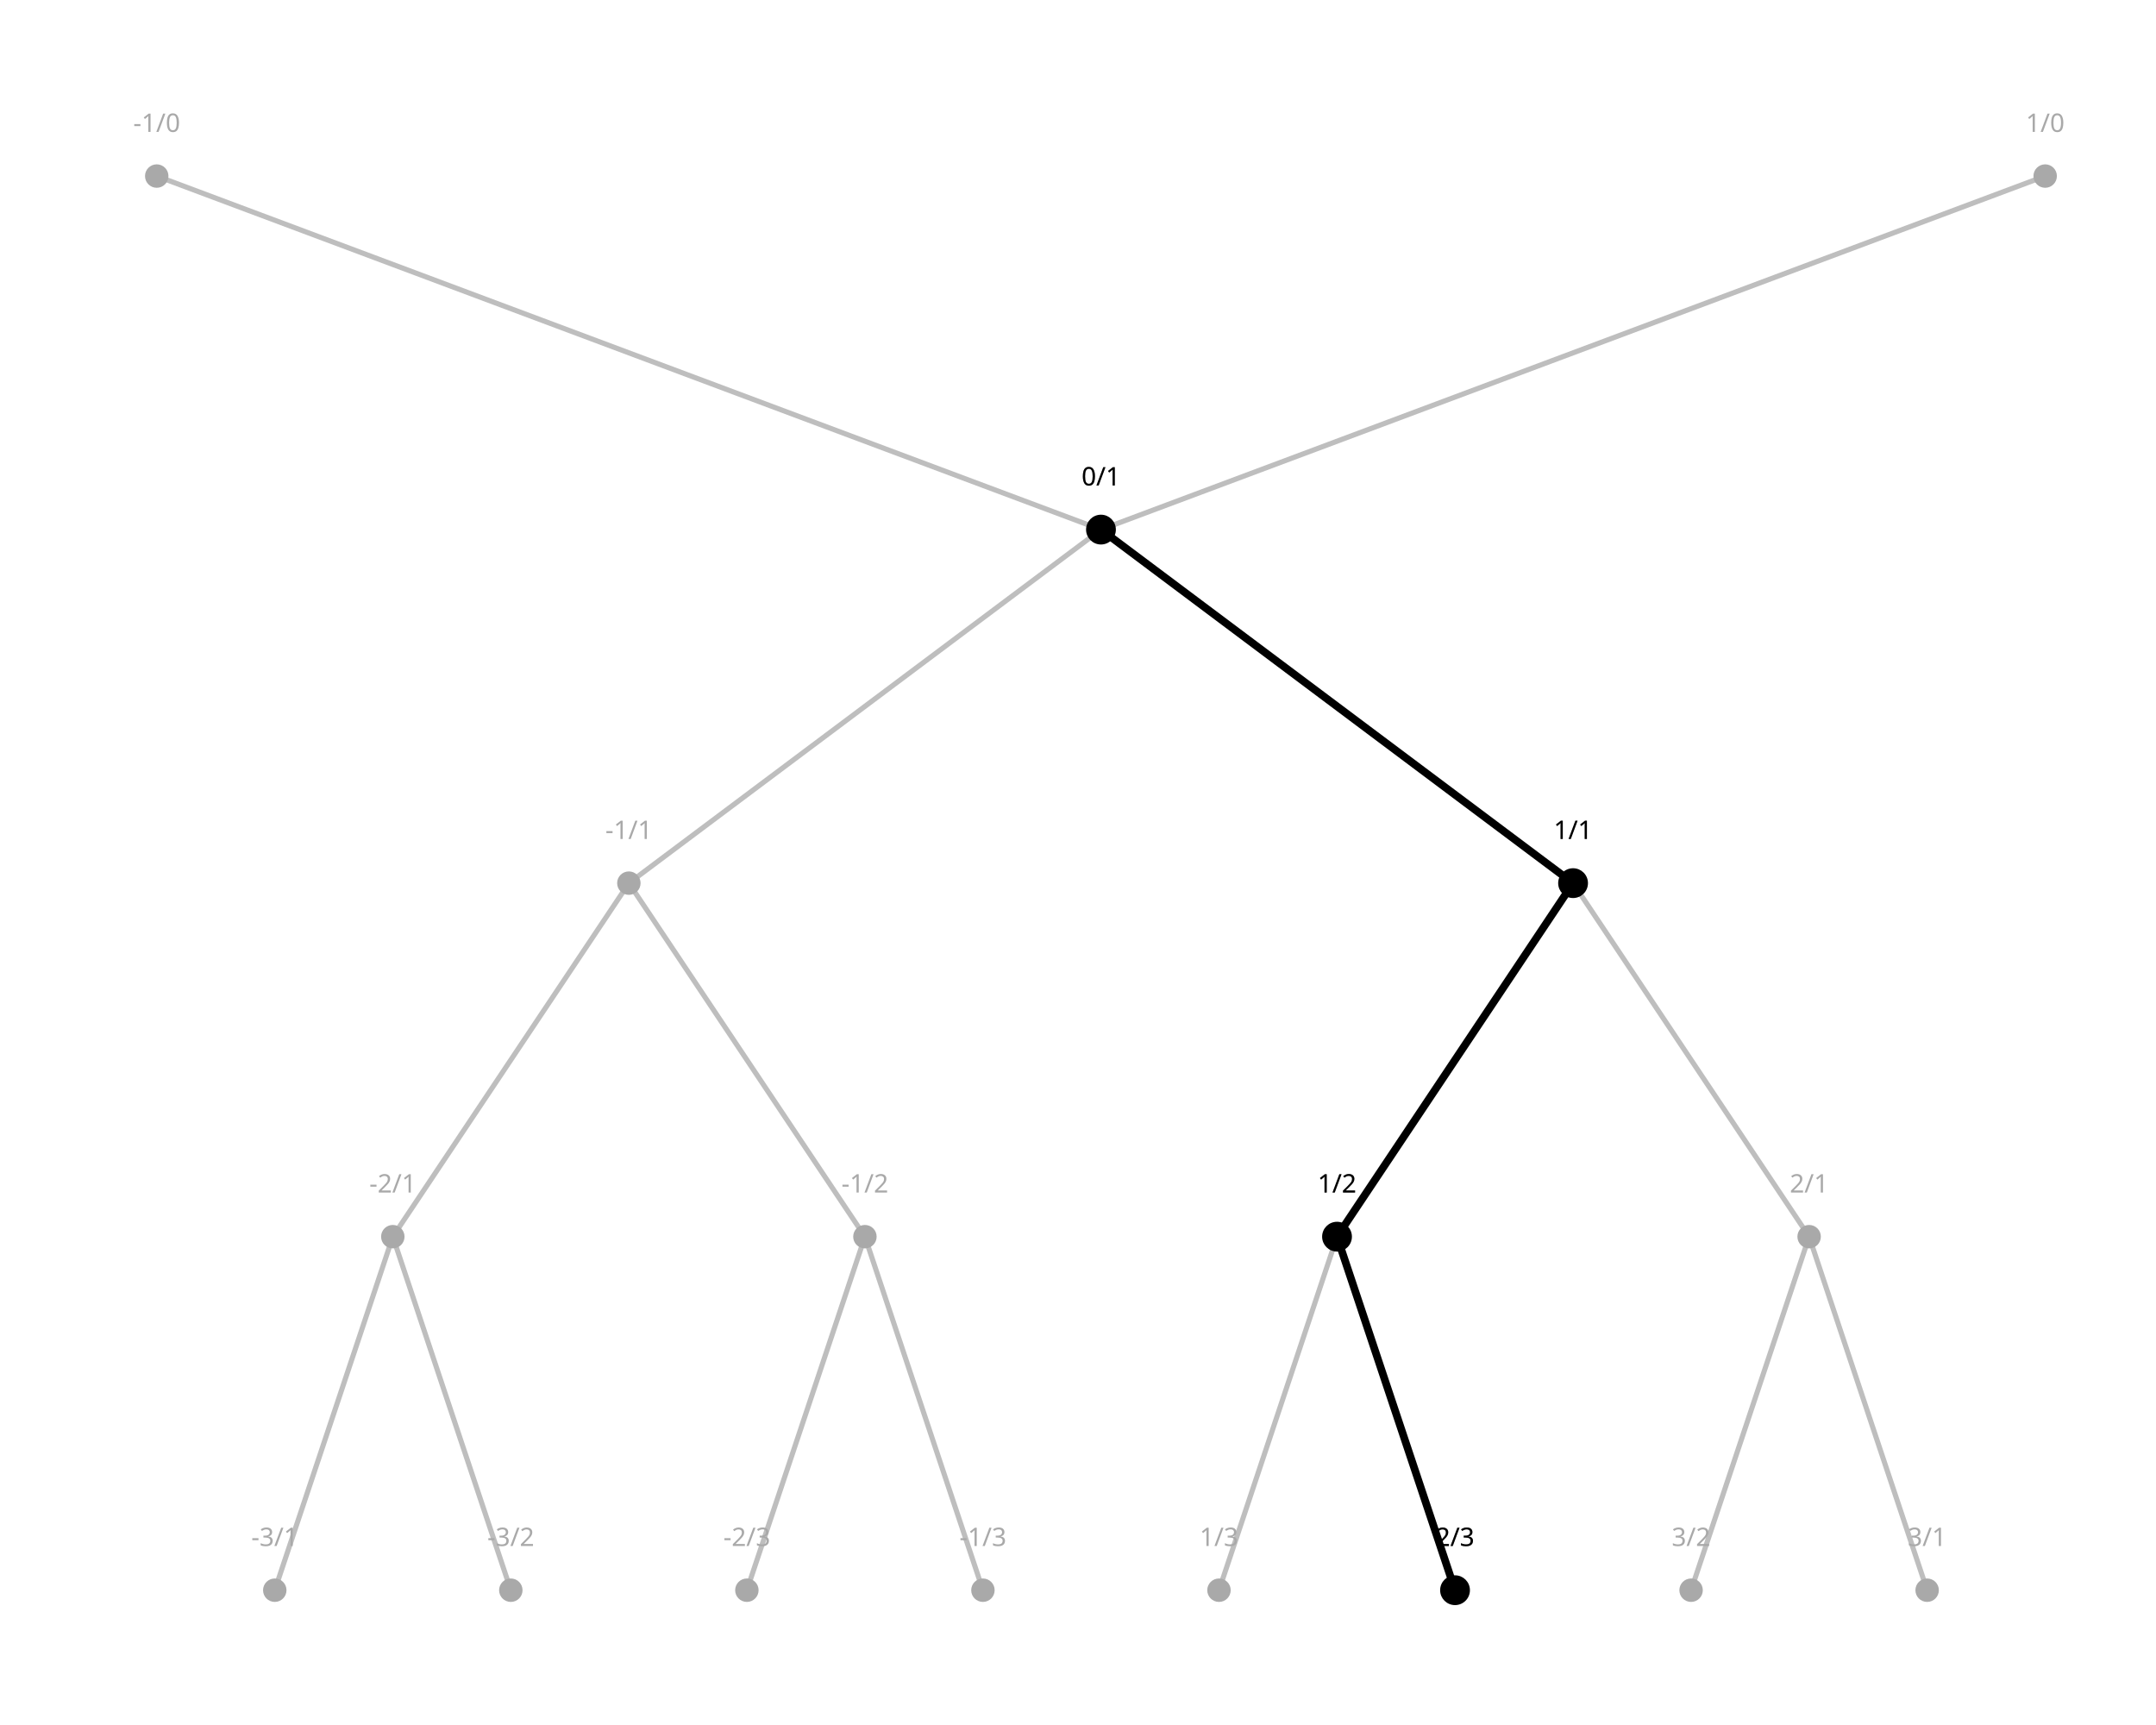
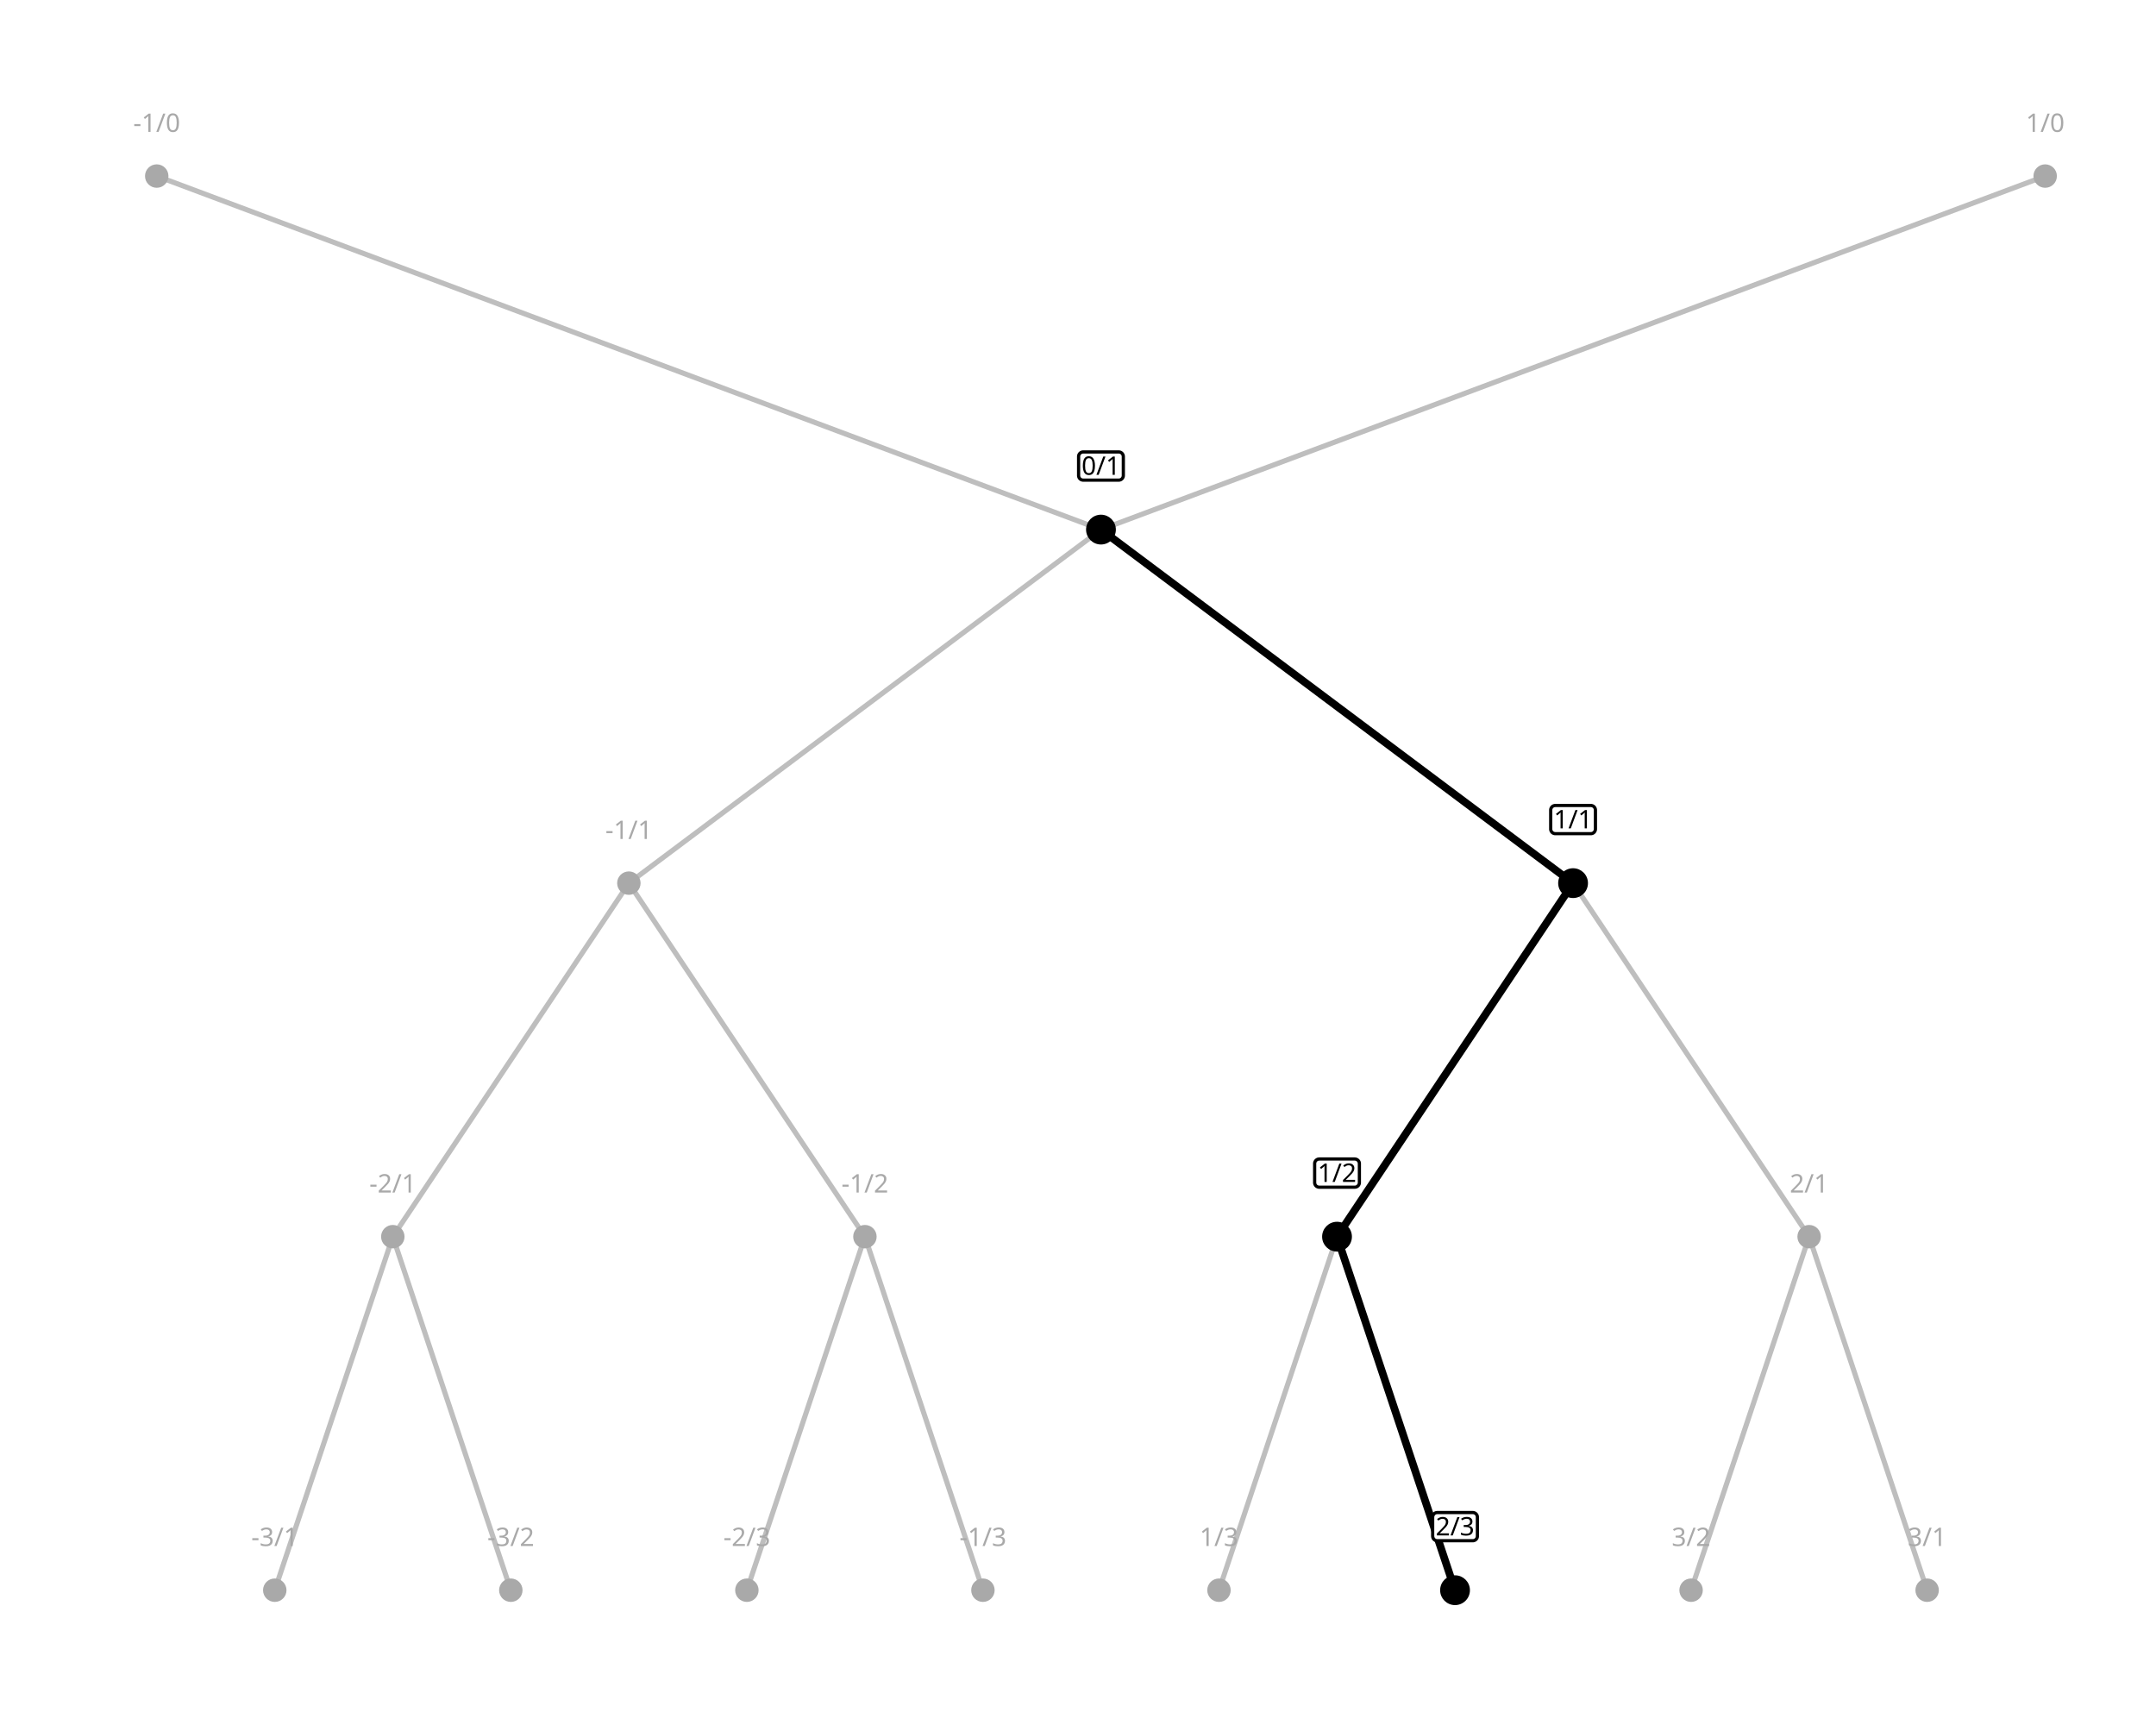
<svg xmlns="http://www.w3.org/2000/svg" class="svglite" data-engine-version="2.0" width="720.00pt" height="576.00pt" viewBox="0 0 720.00 576.00">
  <defs>
    <style type="text/css">
    .svglite line, .svglite polyline, .svglite polygon, .svglite path, .svglite rect, .svglite circle {
      fill: none;
      stroke: #000000;
      stroke-linecap: round;
      stroke-linejoin: round;
      stroke-miterlimit: 10.00;
    }
  </style>
  </defs>
  <rect width="100%" height="100%" style="stroke: none; fill: #FFFFFF;" />
  <defs>
    <clipPath id="cpMC4wMHw3MjAuMDB8MC4wMHw1NzYuMDA=">
      <rect x="0.00" y="0.00" width="720.00" height="576.00" />
    </clipPath>
  </defs>
  <g clip-path="url(#cpMC4wMHw3MjAuMDB8MC4wMHw1NzYuMDA=)">
</g>
  <defs>
    <clipPath id="cpMjAuODF8NzE0LjUyfDIyLjc4fDU1NS4xOQ==">
      <rect x="20.81" y="22.78" width="693.71" height="532.40" />
    </clipPath>
  </defs>
  <g clip-path="url(#cpMjAuODF8NzE0LjUyfDIyLjc4fDU1NS4xOQ==)">
    <line x1="131.18" y1="412.94" x2="91.76" y2="530.99" style="stroke-width: 1.71; stroke: #BEBEBE; stroke-linecap: butt;" />
    <line x1="210.01" y1="294.89" x2="131.18" y2="412.94" style="stroke-width: 1.71; stroke: #BEBEBE; stroke-linecap: butt;" />
    <line x1="131.18" y1="412.94" x2="170.59" y2="530.99" style="stroke-width: 1.71; stroke: #BEBEBE; stroke-linecap: butt;" />
    <line x1="367.67" y1="176.84" x2="210.01" y2="294.89" style="stroke-width: 1.71; stroke: #BEBEBE; stroke-linecap: butt;" />
    <line x1="288.84" y1="412.94" x2="249.42" y2="530.99" style="stroke-width: 1.71; stroke: #BEBEBE; stroke-linecap: butt;" />
    <line x1="210.01" y1="294.89" x2="288.84" y2="412.94" style="stroke-width: 1.71; stroke: #BEBEBE; stroke-linecap: butt;" />
    <line x1="288.84" y1="412.94" x2="328.25" y2="530.99" style="stroke-width: 1.71; stroke: #BEBEBE; stroke-linecap: butt;" />
    <line x1="52.34" y1="58.79" x2="367.67" y2="176.84" style="stroke-width: 1.71; stroke: #BEBEBE; stroke-linecap: butt;" />
    <line x1="682.99" y1="58.79" x2="367.67" y2="176.84" style="stroke-width: 1.71; stroke: #BEBEBE; stroke-linecap: butt;" />
    <line x1="446.50" y1="412.94" x2="407.08" y2="530.99" style="stroke-width: 1.71; stroke: #BEBEBE; stroke-linecap: butt;" />
    <line x1="525.33" y1="294.89" x2="446.50" y2="412.94" style="stroke-width: 1.71; stroke: #BEBEBE; stroke-linecap: butt;" />
    <line x1="446.50" y1="412.94" x2="485.91" y2="530.99" style="stroke-width: 1.71; stroke: #BEBEBE; stroke-linecap: butt;" />
    <line x1="367.67" y1="176.84" x2="525.33" y2="294.89" style="stroke-width: 1.71; stroke: #BEBEBE; stroke-linecap: butt;" />
    <line x1="604.16" y1="412.94" x2="564.74" y2="530.99" style="stroke-width: 1.71; stroke: #BEBEBE; stroke-linecap: butt;" />
    <line x1="525.33" y1="294.89" x2="604.16" y2="412.94" style="stroke-width: 1.71; stroke: #BEBEBE; stroke-linecap: butt;" />
    <line x1="604.16" y1="412.94" x2="643.57" y2="530.99" style="stroke-width: 1.71; stroke: #BEBEBE; stroke-linecap: butt;" />
    <circle cx="52.34" cy="58.79" r="3.56" style="stroke-width: 0.71; stroke: #A9A9A9; fill: #A9A9A9;" />
    <circle cx="91.76" cy="530.99" r="3.56" style="stroke-width: 0.71; stroke: #A9A9A9; fill: #A9A9A9;" />
    <circle cx="131.18" cy="412.94" r="3.56" style="stroke-width: 0.71; stroke: #A9A9A9; fill: #A9A9A9;" />
    <circle cx="170.59" cy="530.99" r="3.56" style="stroke-width: 0.71; stroke: #A9A9A9; fill: #A9A9A9;" />
    <circle cx="210.01" cy="294.89" r="3.56" style="stroke-width: 0.71; stroke: #A9A9A9; fill: #A9A9A9;" />
    <circle cx="249.42" cy="530.99" r="3.56" style="stroke-width: 0.71; stroke: #A9A9A9; fill: #A9A9A9;" />
    <circle cx="288.84" cy="412.94" r="3.56" style="stroke-width: 0.71; stroke: #A9A9A9; fill: #A9A9A9;" />
    <circle cx="328.25" cy="530.99" r="3.56" style="stroke-width: 0.71; stroke: #A9A9A9; fill: #A9A9A9;" />
    <circle cx="367.67" cy="176.84" r="3.56" style="stroke-width: 0.71; stroke: #A9A9A9; fill: #A9A9A9;" />
    <circle cx="407.08" cy="530.99" r="3.56" style="stroke-width: 0.71; stroke: #A9A9A9; fill: #A9A9A9;" />
    <circle cx="446.50" cy="412.94" r="3.56" style="stroke-width: 0.71; stroke: #A9A9A9; fill: #A9A9A9;" />
    <circle cx="485.91" cy="530.99" r="3.56" style="stroke-width: 0.71; stroke: #A9A9A9; fill: #A9A9A9;" />
    <circle cx="525.33" cy="294.89" r="3.56" style="stroke-width: 0.71; stroke: #A9A9A9; fill: #A9A9A9;" />
    <circle cx="564.74" cy="530.99" r="3.56" style="stroke-width: 0.71; stroke: #A9A9A9; fill: #A9A9A9;" />
    <circle cx="604.16" cy="412.94" r="3.56" style="stroke-width: 0.71; stroke: #A9A9A9; fill: #A9A9A9;" />
    <circle cx="643.57" cy="530.99" r="3.56" style="stroke-width: 0.71; stroke: #A9A9A9; fill: #A9A9A9;" />
    <circle cx="682.99" cy="58.79" r="3.56" style="stroke-width: 0.71; stroke: #A9A9A9; fill: #A9A9A9;" />
    <text x="52.34" y="44.05" text-anchor="middle" style="font-size: 8.54px; fill: #A9A9A9; font-family: sans;" textLength="14.71px" lengthAdjust="spacingAndGlyphs">-1/0</text>
    <text x="91.76" y="516.24" text-anchor="middle" style="font-size: 8.54px; fill: #A9A9A9; font-family: sans;" textLength="14.71px" lengthAdjust="spacingAndGlyphs">-3/1</text>
    <text x="131.18" y="398.20" text-anchor="middle" style="font-size: 8.54px; fill: #A9A9A9; font-family: sans;" textLength="14.71px" lengthAdjust="spacingAndGlyphs">-2/1</text>
    <text x="170.59" y="516.24" text-anchor="middle" style="font-size: 8.54px; fill: #A9A9A9; font-family: sans;" textLength="14.71px" lengthAdjust="spacingAndGlyphs">-3/2</text>
    <text x="210.01" y="280.15" text-anchor="middle" style="font-size: 8.54px; fill: #A9A9A9; font-family: sans;" textLength="14.71px" lengthAdjust="spacingAndGlyphs">-1/1</text>
    <text x="249.42" y="516.24" text-anchor="middle" style="font-size: 8.54px; fill: #A9A9A9; font-family: sans;" textLength="14.71px" lengthAdjust="spacingAndGlyphs">-2/3</text>
    <text x="288.84" y="398.20" text-anchor="middle" style="font-size: 8.54px; fill: #A9A9A9; font-family: sans;" textLength="14.71px" lengthAdjust="spacingAndGlyphs">-1/2</text>
    <text x="328.25" y="516.24" text-anchor="middle" style="font-size: 8.54px; fill: #A9A9A9; font-family: sans;" textLength="14.71px" lengthAdjust="spacingAndGlyphs">-1/3</text>
-     <text x="367.67" y="162.10" text-anchor="middle" style="font-size: 8.54px; fill: #A9A9A9; font-family: sans;" textLength="11.87px" lengthAdjust="spacingAndGlyphs">0/1</text>
    <text x="407.08" y="516.24" text-anchor="middle" style="font-size: 8.54px; fill: #A9A9A9; font-family: sans;" textLength="11.87px" lengthAdjust="spacingAndGlyphs">1/3</text>
-     <text x="446.50" y="398.20" text-anchor="middle" style="font-size: 8.54px; fill: #A9A9A9; font-family: sans;" textLength="11.87px" lengthAdjust="spacingAndGlyphs">1/2</text>
-     <text x="485.91" y="516.24" text-anchor="middle" style="font-size: 8.54px; fill: #A9A9A9; font-family: sans;" textLength="11.87px" lengthAdjust="spacingAndGlyphs">2/3</text>
-     <text x="525.33" y="280.15" text-anchor="middle" style="font-size: 8.54px; fill: #A9A9A9; font-family: sans;" textLength="11.87px" lengthAdjust="spacingAndGlyphs">1/1</text>
    <text x="564.74" y="516.24" text-anchor="middle" style="font-size: 8.54px; fill: #A9A9A9; font-family: sans;" textLength="11.87px" lengthAdjust="spacingAndGlyphs">3/2</text>
    <text x="604.16" y="398.20" text-anchor="middle" style="font-size: 8.54px; fill: #A9A9A9; font-family: sans;" textLength="11.87px" lengthAdjust="spacingAndGlyphs">2/1</text>
    <text x="643.57" y="516.24" text-anchor="middle" style="font-size: 8.54px; fill: #A9A9A9; font-family: sans;" textLength="11.87px" lengthAdjust="spacingAndGlyphs">3/1</text>
    <text x="682.99" y="44.05" text-anchor="middle" style="font-size: 8.54px; fill: #A9A9A9; font-family: sans;" textLength="11.87px" lengthAdjust="spacingAndGlyphs">1/0</text>
    <line x1="367.67" y1="176.84" x2="525.33" y2="294.89" style="stroke-width: 2.56; stroke-linecap: butt;" />
    <line x1="525.33" y1="294.89" x2="446.50" y2="412.94" style="stroke-width: 2.56; stroke-linecap: butt;" />
    <line x1="446.50" y1="412.94" x2="485.91" y2="530.99" style="stroke-width: 2.56; stroke-linecap: butt;" />
    <circle cx="367.67" cy="176.84" r="4.62" style="stroke-width: 0.71; fill: #000000;" />
    <circle cx="525.33" cy="294.89" r="4.62" style="stroke-width: 0.71; fill: #000000;" />
    <circle cx="446.50" cy="412.94" r="4.62" style="stroke-width: 0.71; fill: #000000;" />
    <circle cx="485.91" cy="530.99" r="4.62" style="stroke-width: 0.71; fill: #000000;" />
-     <text x="367.67" y="162.10" text-anchor="middle" style="font-size: 8.54px; font-family: sans;" textLength="11.87px" lengthAdjust="spacingAndGlyphs">0/1</text>
-     <text x="525.33" y="280.15" text-anchor="middle" style="font-size: 8.54px; font-family: sans;" textLength="11.87px" lengthAdjust="spacingAndGlyphs">1/1</text>
-     <text x="446.50" y="398.20" text-anchor="middle" style="font-size: 8.54px; font-family: sans;" textLength="11.87px" lengthAdjust="spacingAndGlyphs">1/2</text>
-     <text x="485.91" y="516.24" text-anchor="middle" style="font-size: 8.54px; font-family: sans;" textLength="11.87px" lengthAdjust="spacingAndGlyphs">2/3</text>
+     <polygon points="361.73,160.32 373.60,160.32 373.54,160.32 373.79,160.31 374.03,160.26 374.26,160.18 374.47,160.05 374.66,159.90 374.83,159.71 374.96,159.50 375.06,159.27 375.12,159.03 375.14,158.79 375.14,158.79 375.14,152.44 375.14,152.44 375.12,152.20 375.06,151.96 374.96,151.73 374.83,151.52 374.66,151.33 374.47,151.18 374.26,151.05 374.03,150.97 373.79,150.92 373.60,150.91 361.73,150.91 361.92,150.92 361.67,150.91 361.43,150.94 361.19,151.01 360.97,151.11 360.76,151.25 360.58,151.42 360.43,151.62 360.32,151.84 360.24,152.07 360.20,152.32 360.20,152.44 360.20,158.79 360.20,158.66 360.20,158.91 360.24,159.16 360.32,159.39 360.43,159.61 360.58,159.81 360.76,159.98 360.97,160.12 361.19,160.22 361.43,160.29 361.67,160.32 " style="stroke-width: 1.07; fill: #FFFFFF;" />
+     <text x="367.67" y="158.55" text-anchor="middle" style="font-size: 8.54px; font-family: sans;" textLength="11.87px" lengthAdjust="spacingAndGlyphs">0/1</text>
+     <polygon points="519.39,278.37 531.26,278.37 531.20,278.37 531.45,278.36 531.69,278.31 531.92,278.23 532.13,278.10 532.33,277.95 532.49,277.76 532.62,277.55 532.72,277.32 532.78,277.08 532.80,276.84 532.80,276.84 532.80,270.49 532.80,270.49 532.78,270.25 532.72,270.01 532.62,269.78 532.49,269.57 532.33,269.38 532.13,269.23 531.92,269.10 531.69,269.02 531.45,268.97 531.26,268.96 519.39,268.96 519.58,268.97 519.33,268.96 519.09,268.99 518.85,269.06 518.63,269.16 518.42,269.30 518.24,269.47 518.10,269.67 517.98,269.89 517.90,270.12 517.86,270.37 517.86,270.49 517.86,276.84 517.86,276.71 517.86,276.96 517.90,277.20 517.98,277.44 518.10,277.66 518.24,277.86 518.42,278.03 518.63,278.17 518.85,278.27 519.09,278.34 519.33,278.37 " style="stroke-width: 1.07; fill: #FFFFFF;" />
+     <text x="525.33" y="276.60" text-anchor="middle" style="font-size: 8.54px; font-family: sans;" textLength="11.87px" lengthAdjust="spacingAndGlyphs">1/1</text>
+     <polygon points="440.56,396.42 452.43,396.42 452.37,396.42 452.62,396.41 452.86,396.36 453.09,396.27 453.30,396.15 453.49,395.99 453.66,395.81 453.79,395.60 453.89,395.37 453.95,395.13 453.97,394.89 453.97,394.89 453.97,388.54 453.97,388.54 453.95,388.29 453.89,388.05 453.79,387.83 453.66,387.62 453.49,387.43 453.30,387.28 453.09,387.15 452.86,387.07 452.62,387.02 452.43,387.00 440.56,387.00 440.75,387.02 440.50,387.01 440.26,387.04 440.02,387.10 439.80,387.21 439.59,387.35 439.41,387.52 439.27,387.72 439.15,387.94 439.07,388.17 439.03,388.42 439.03,388.54 439.03,394.89 439.03,394.76 439.03,395.01 439.07,395.25 439.15,395.49 439.27,395.71 439.41,395.91 439.59,396.08 439.80,396.22 440.02,396.32 440.26,396.39 440.50,396.42 " style="stroke-width: 1.07; fill: #FFFFFF;" />
+     <text x="446.50" y="394.65" text-anchor="middle" style="font-size: 8.54px; font-family: sans;" textLength="11.87px" lengthAdjust="spacingAndGlyphs">1/2</text>
+     <polygon points="479.98,514.47 491.85,514.47 491.78,514.47 492.03,514.46 492.27,514.41 492.50,514.32 492.72,514.20 492.91,514.04 493.07,513.86 493.21,513.65 493.30,513.42 493.36,513.18 493.38,512.94 493.38,512.94 493.38,506.59 493.38,506.59 493.36,506.34 493.30,506.10 493.21,505.88 493.07,505.67 492.91,505.48 492.72,505.33 492.50,505.20 492.27,505.12 492.03,505.07 491.85,505.05 479.98,505.05 480.16,505.07 479.92,505.06 479.67,505.09 479.43,505.15 479.21,505.26 479.01,505.40 478.83,505.57 478.68,505.77 478.57,505.99 478.49,506.22 478.45,506.47 478.44,506.59 478.44,512.94 478.45,512.81 478.45,513.06 478.49,513.30 478.57,513.54 478.68,513.76 478.83,513.96 479.01,514.13 479.21,514.27 479.43,514.37 479.67,514.44 479.92,514.47 " style="stroke-width: 1.07; fill: #FFFFFF;" />
+     <text x="485.91" y="512.70" text-anchor="middle" style="font-size: 8.54px; font-family: sans;" textLength="11.87px" lengthAdjust="spacingAndGlyphs">2/3</text>
  </g>
  <g clip-path="url(#cpMC4wMHw3MjAuMDB8MC4wMHw1NzYuMDA=)">
</g>
</svg>
